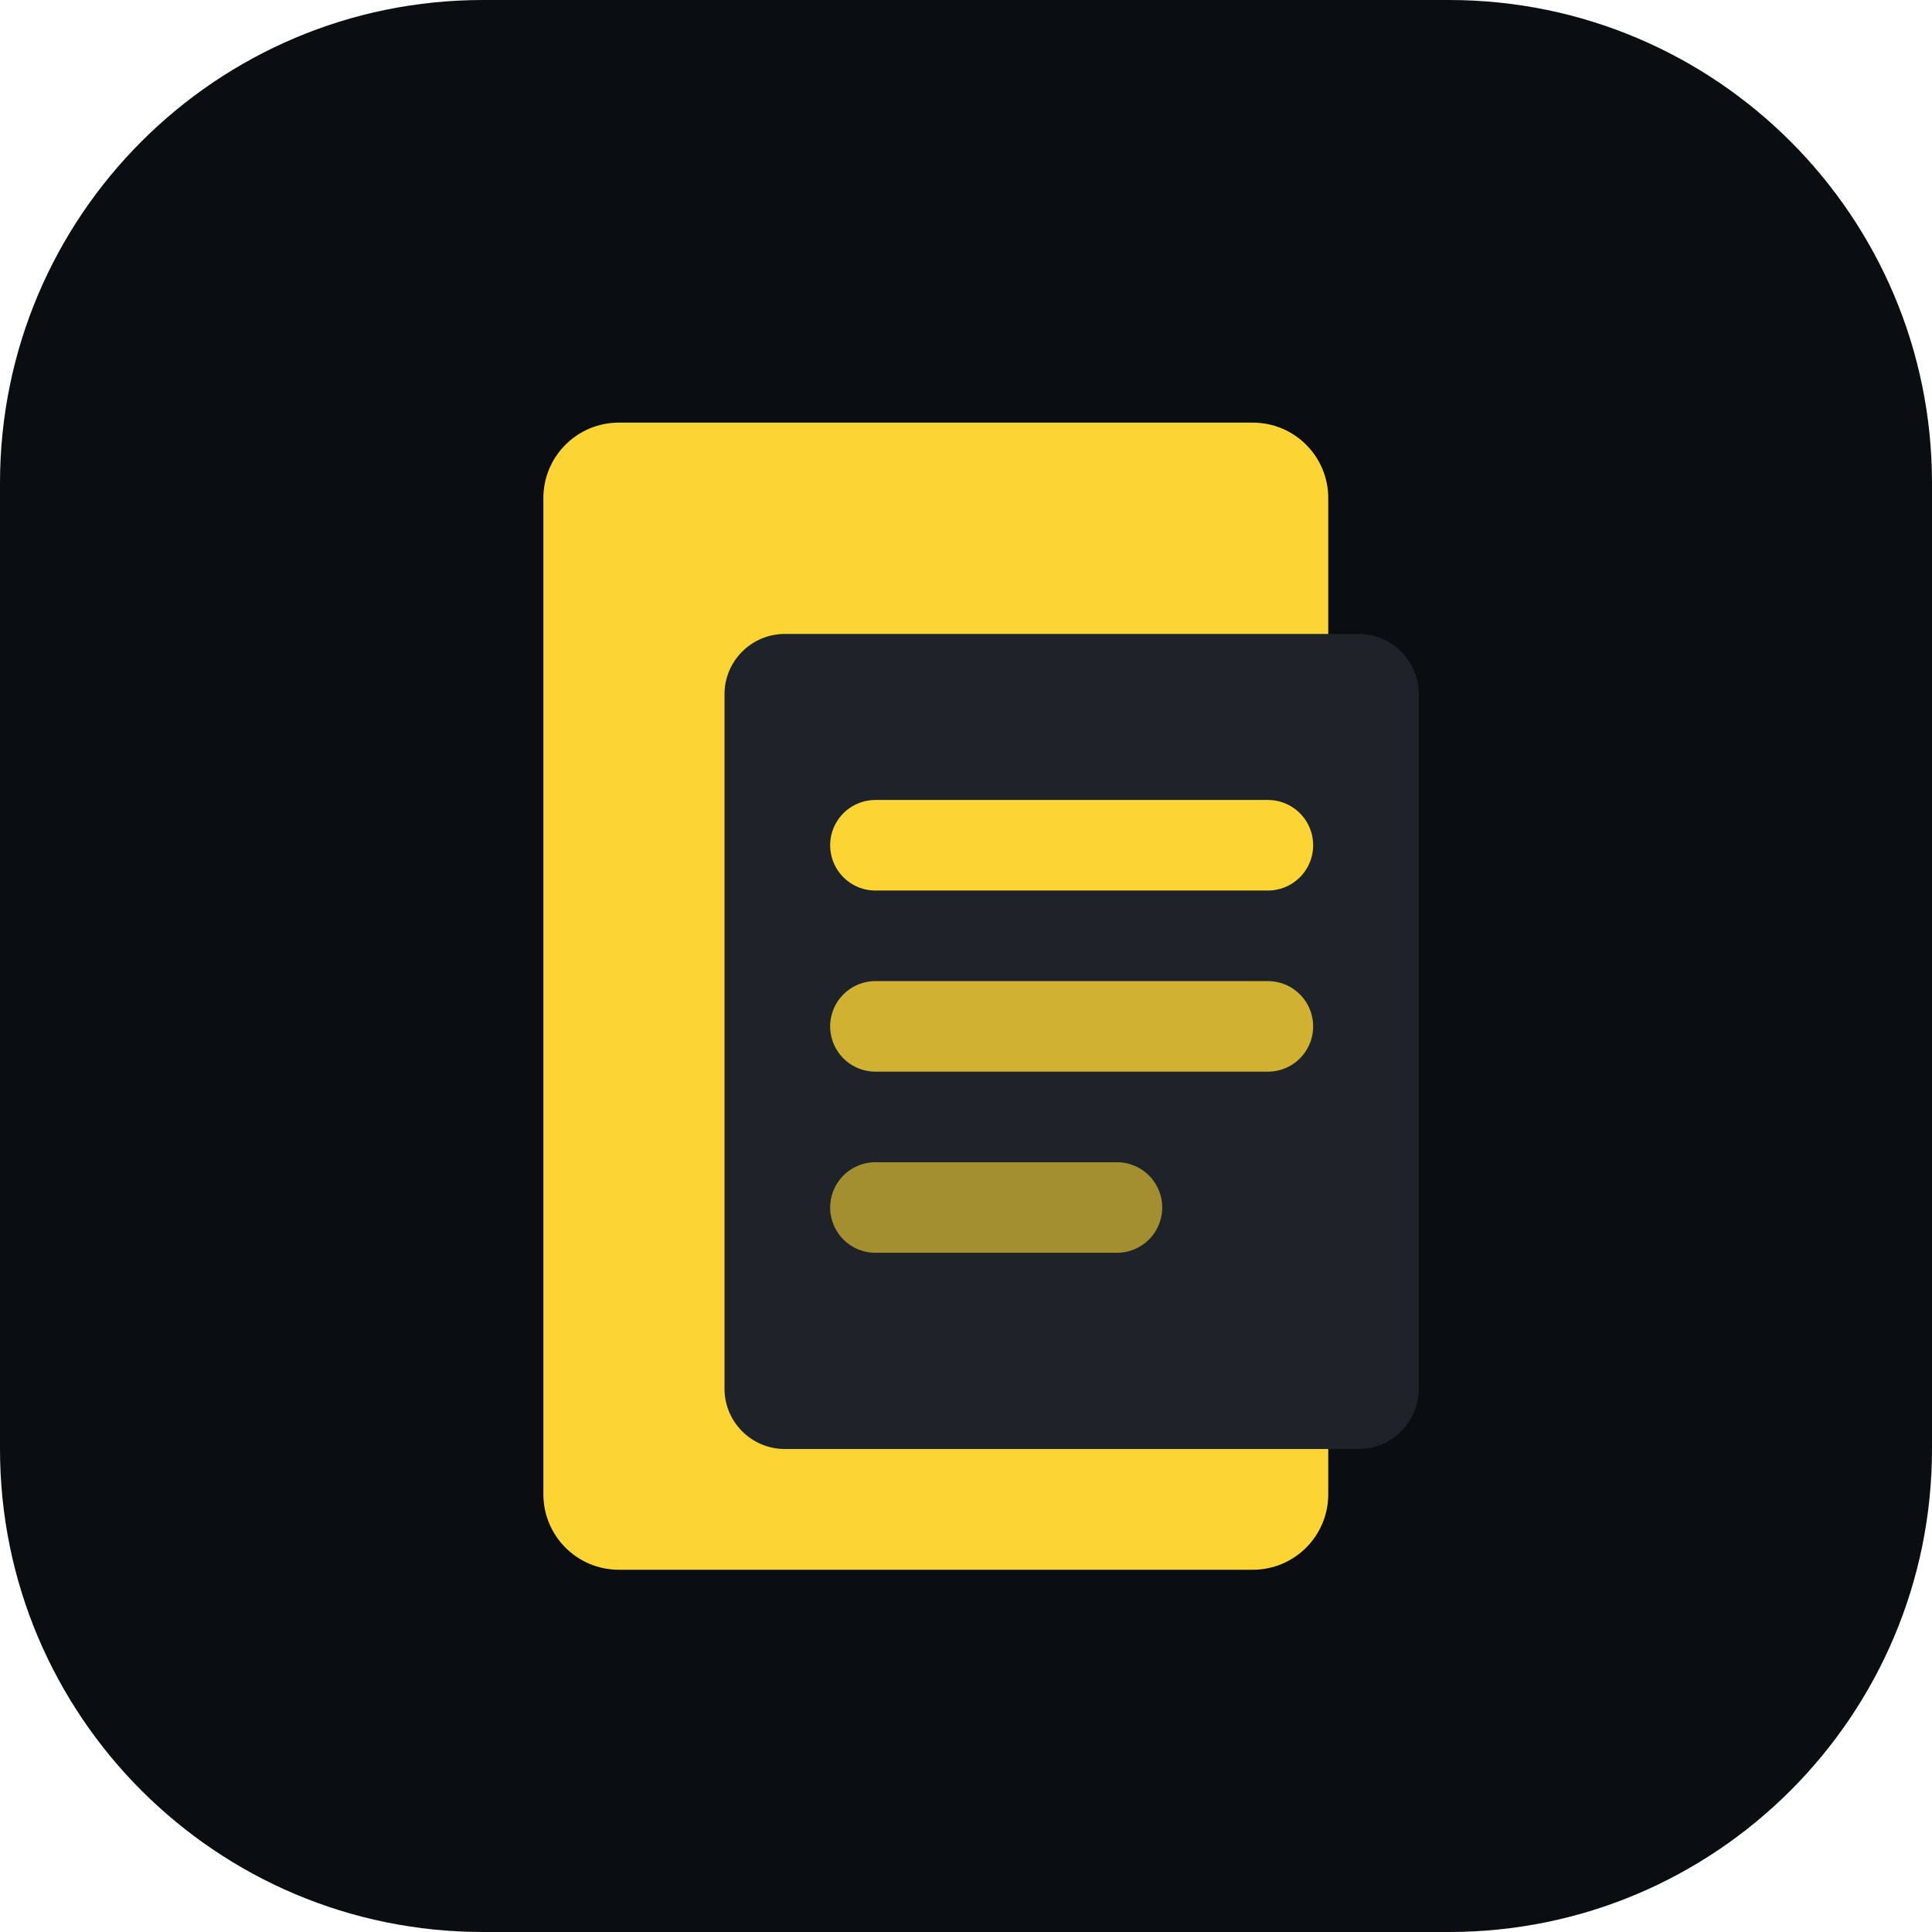
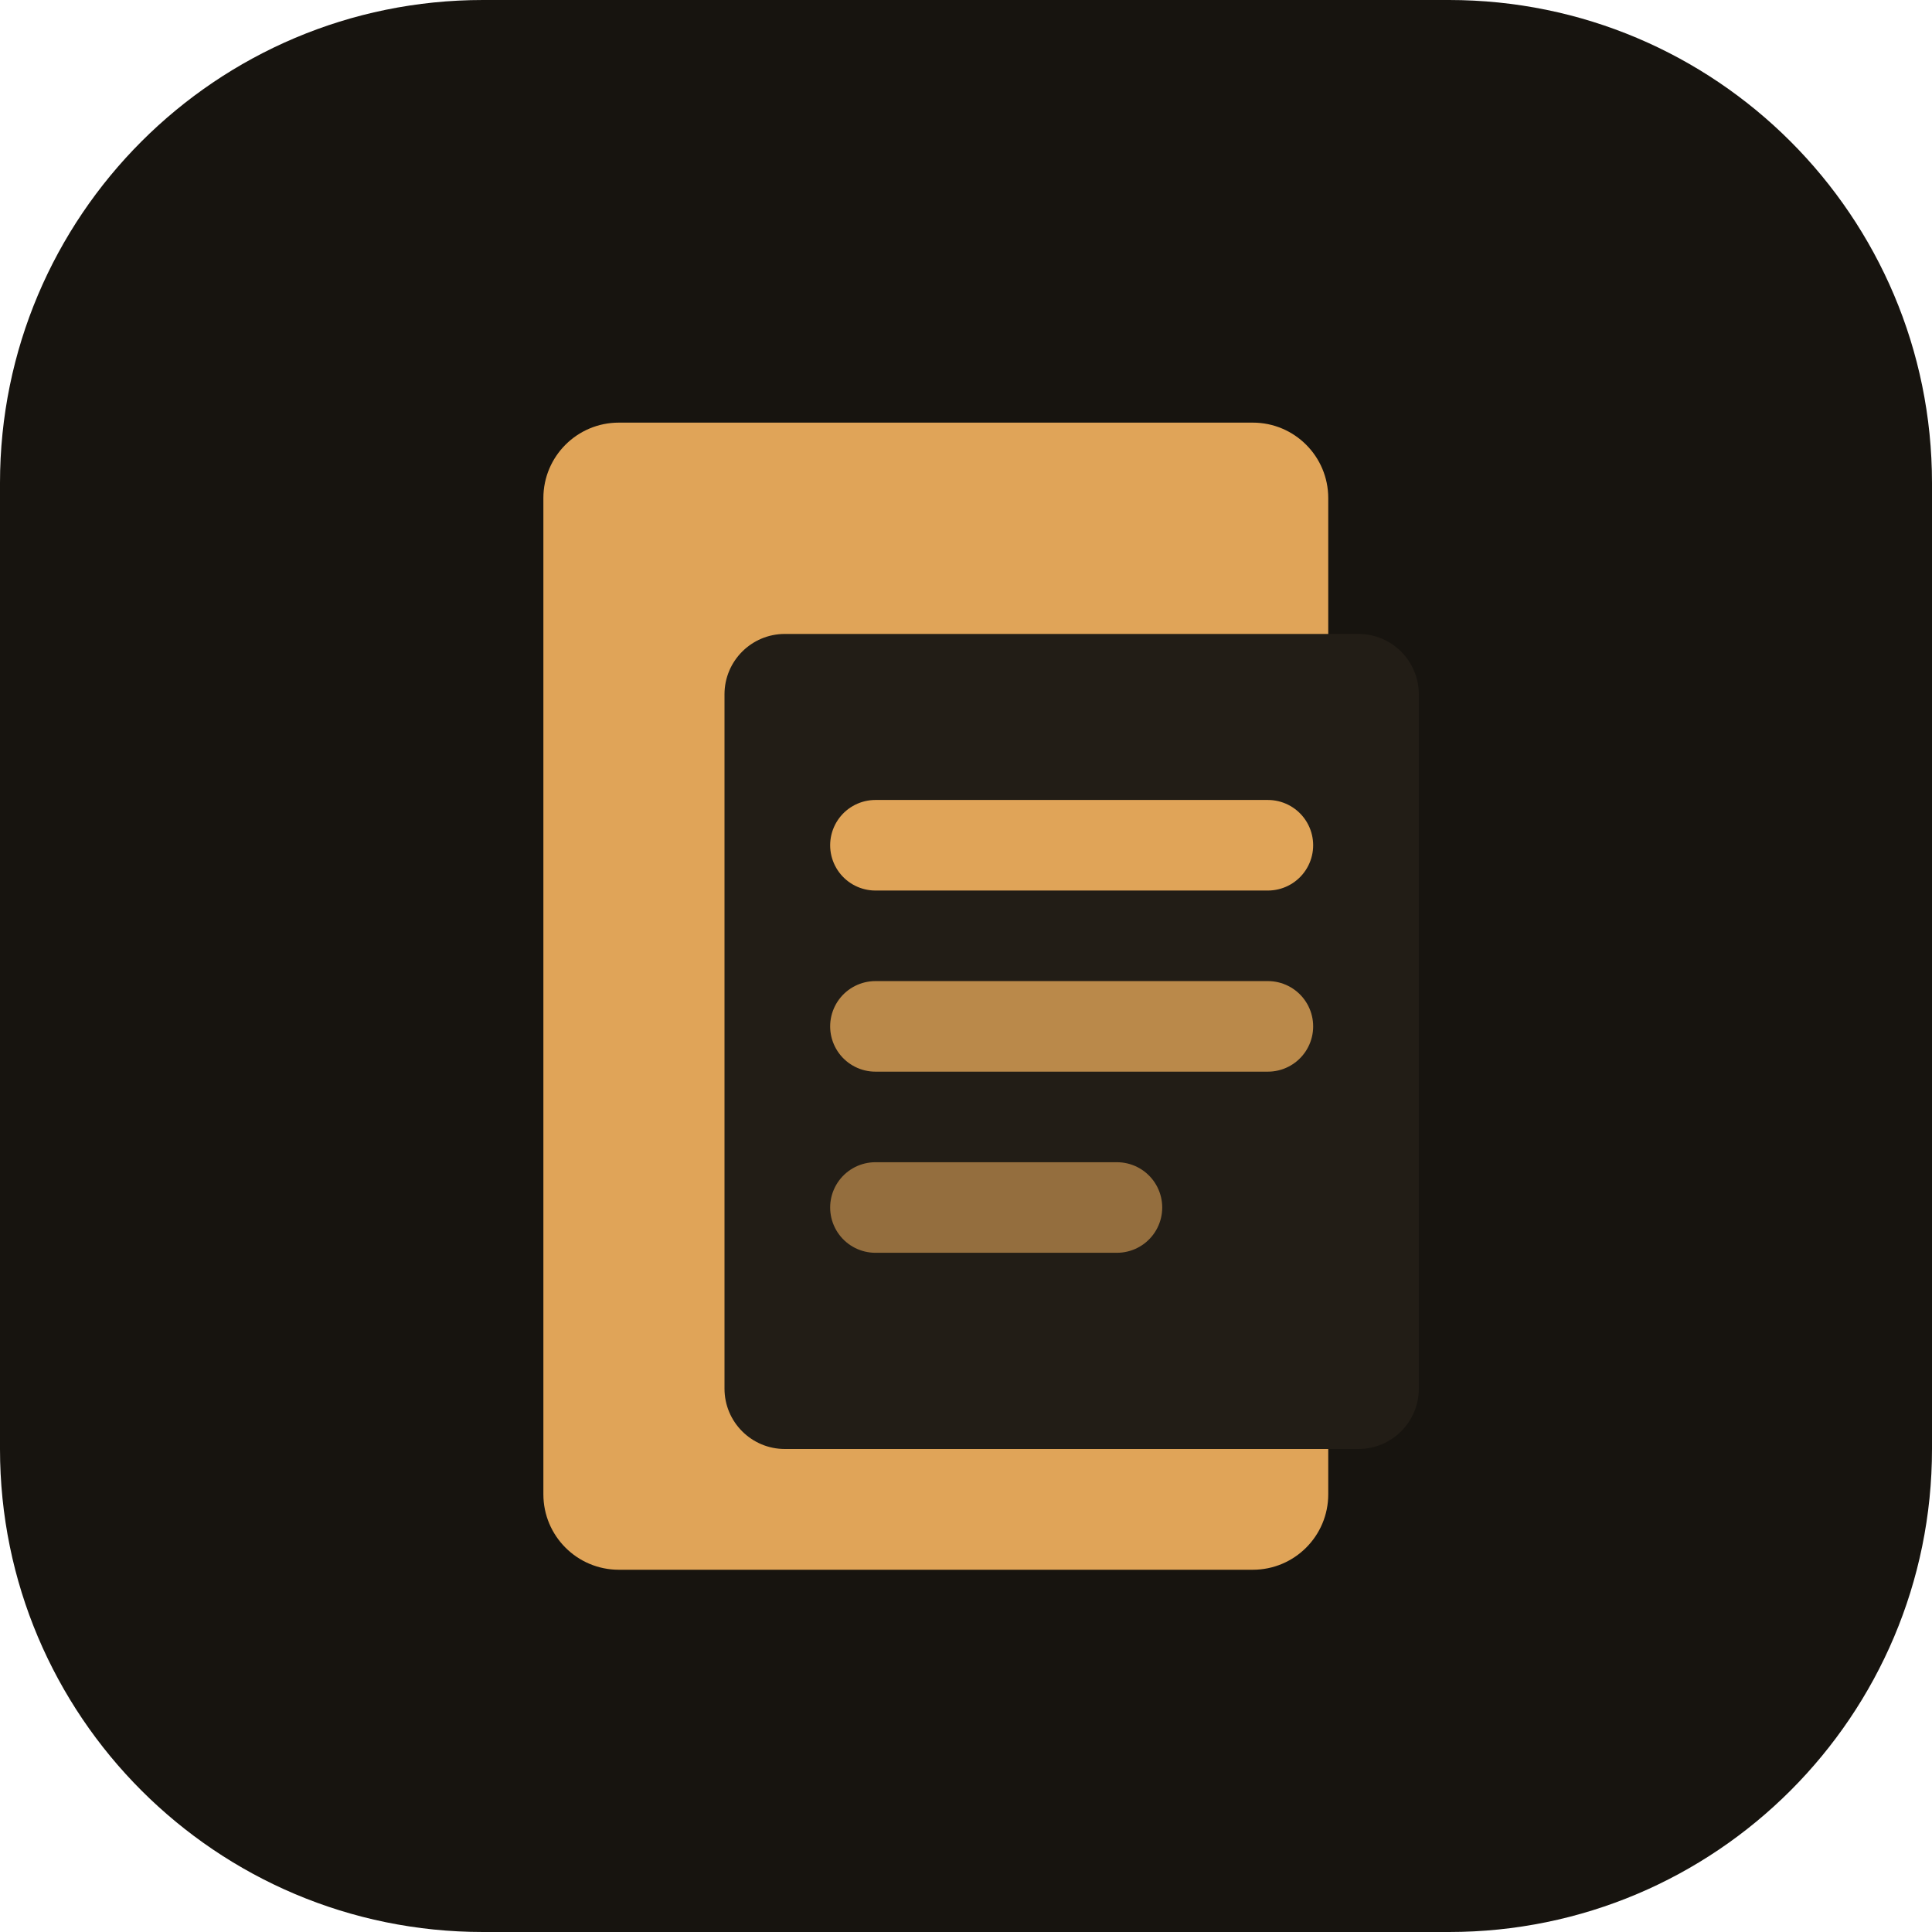
<svg xmlns="http://www.w3.org/2000/svg" width="64" height="64" viewBox="0 0 64 64" fill="none">
-   <rect width="64" height="64" rx="16" fill="#0B0E11" />
-   <path d="M18 16.5C18 15.119 19.119 14 20.5 14H41.5C42.881 14 44 15.119 44 16.5V49.5C44 50.881 42.881 52 41.5 52H20.5C19.119 52 18 50.881 18 49.5V16.5Z" fill="#FCD535" />
-   <path d="M24 23C24 21.895 24.895 21 26 21H45C46.105 21 47 21.895 47 23V46C47 47.105 46.105 48 45 48H26C24.895 48 24 47.105 24 46V23Z" fill="#1E2329" />
-   <path d="M29 28H42" stroke="#FCD535" stroke-width="3" stroke-linecap="round" />
-   <path d="M29 34H42" stroke="#FCD535" stroke-width="3" stroke-linecap="round" opacity="0.8" />
-   <path d="M29 40H37" stroke="#FCD535" stroke-width="3" stroke-linecap="round" opacity="0.6" />
+   <rect width="64" height="64" rx="16" fill="#17140F" />
+   <path d="M18 16.5C18 15.119 19.119 14 20.5 14H41.5C42.881 14 44 15.119 44 16.5V49.5C44 50.881 42.881 52 41.5 52H20.5C19.119 52 18 50.881 18 49.5V16.5Z" fill="#E0A458" />
+   <path d="M24 23C24 21.895 24.895 21 26 21H45C46.105 21 47 21.895 47 23V46C47 47.105 46.105 48 45 48H26C24.895 48 24 47.105 24 46V23Z" fill="#221D16" />
+   <path d="M29 28H42" stroke="#E0A458" stroke-width="3" stroke-linecap="round" />
+   <path d="M29 34H42" stroke="#E0A458" stroke-width="3" stroke-linecap="round" opacity="0.8" />
+   <path d="M29 40H37" stroke="#E0A458" stroke-width="3" stroke-linecap="round" opacity="0.6" />
</svg>
